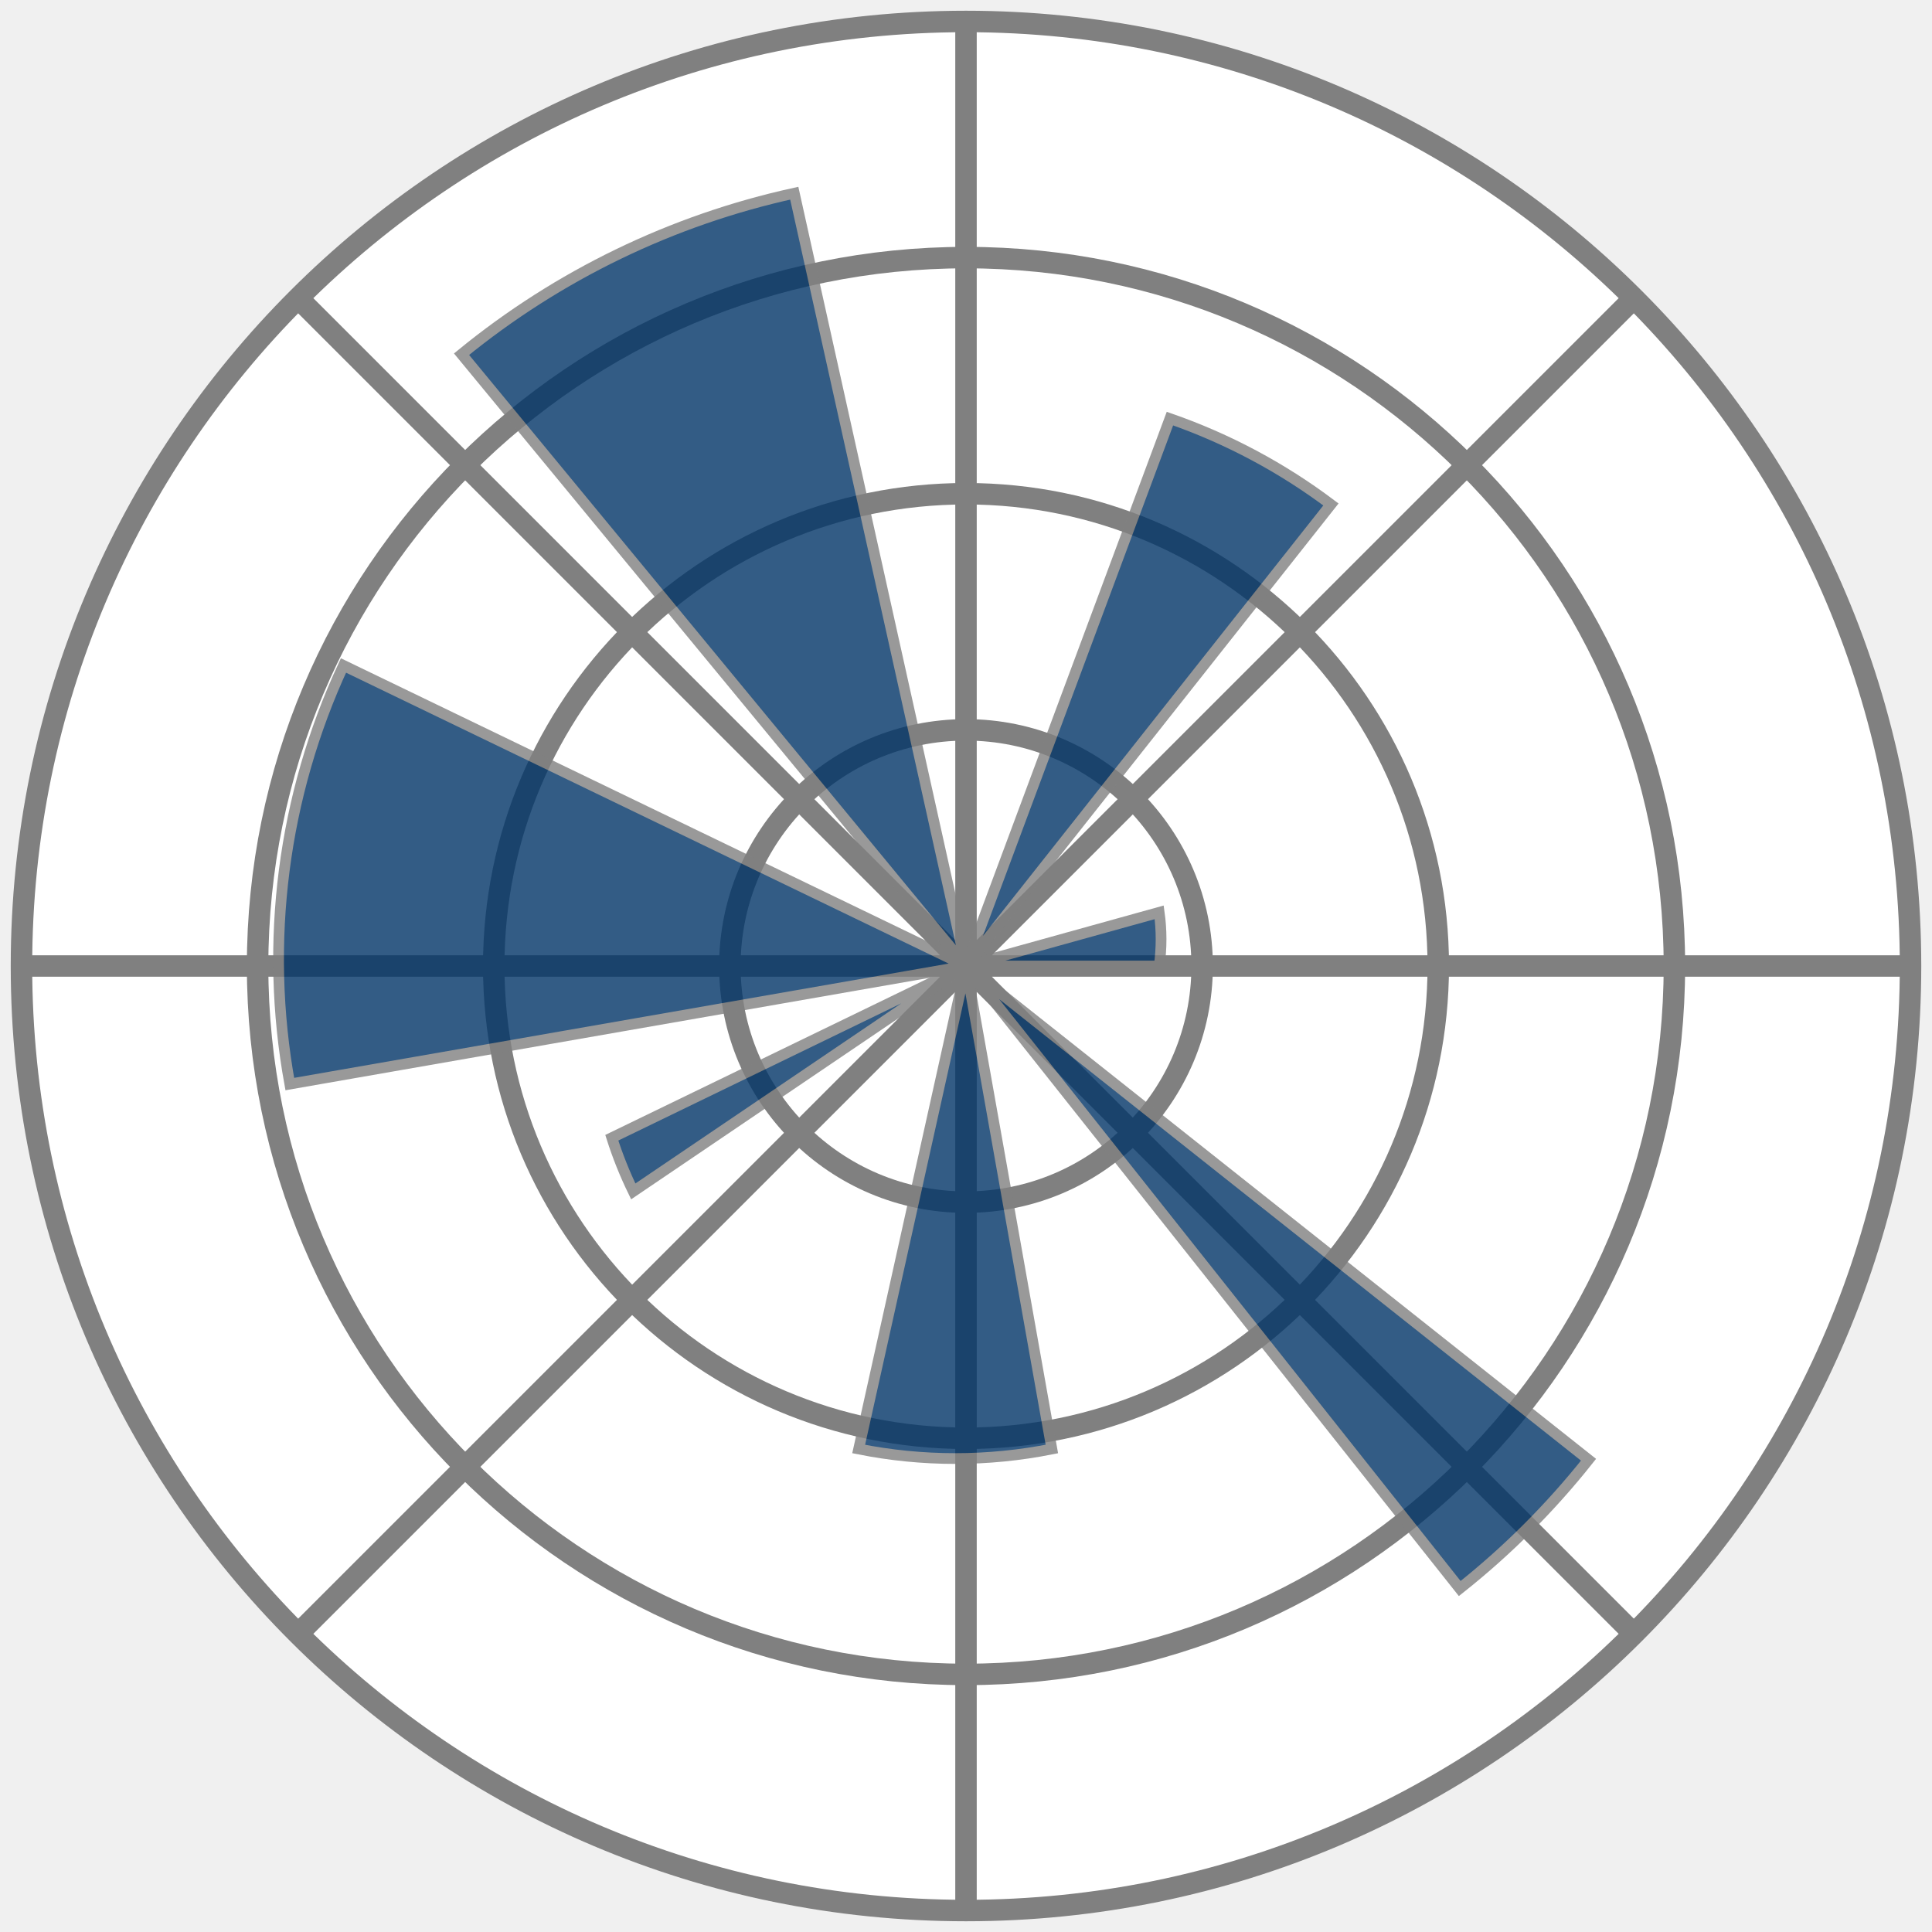
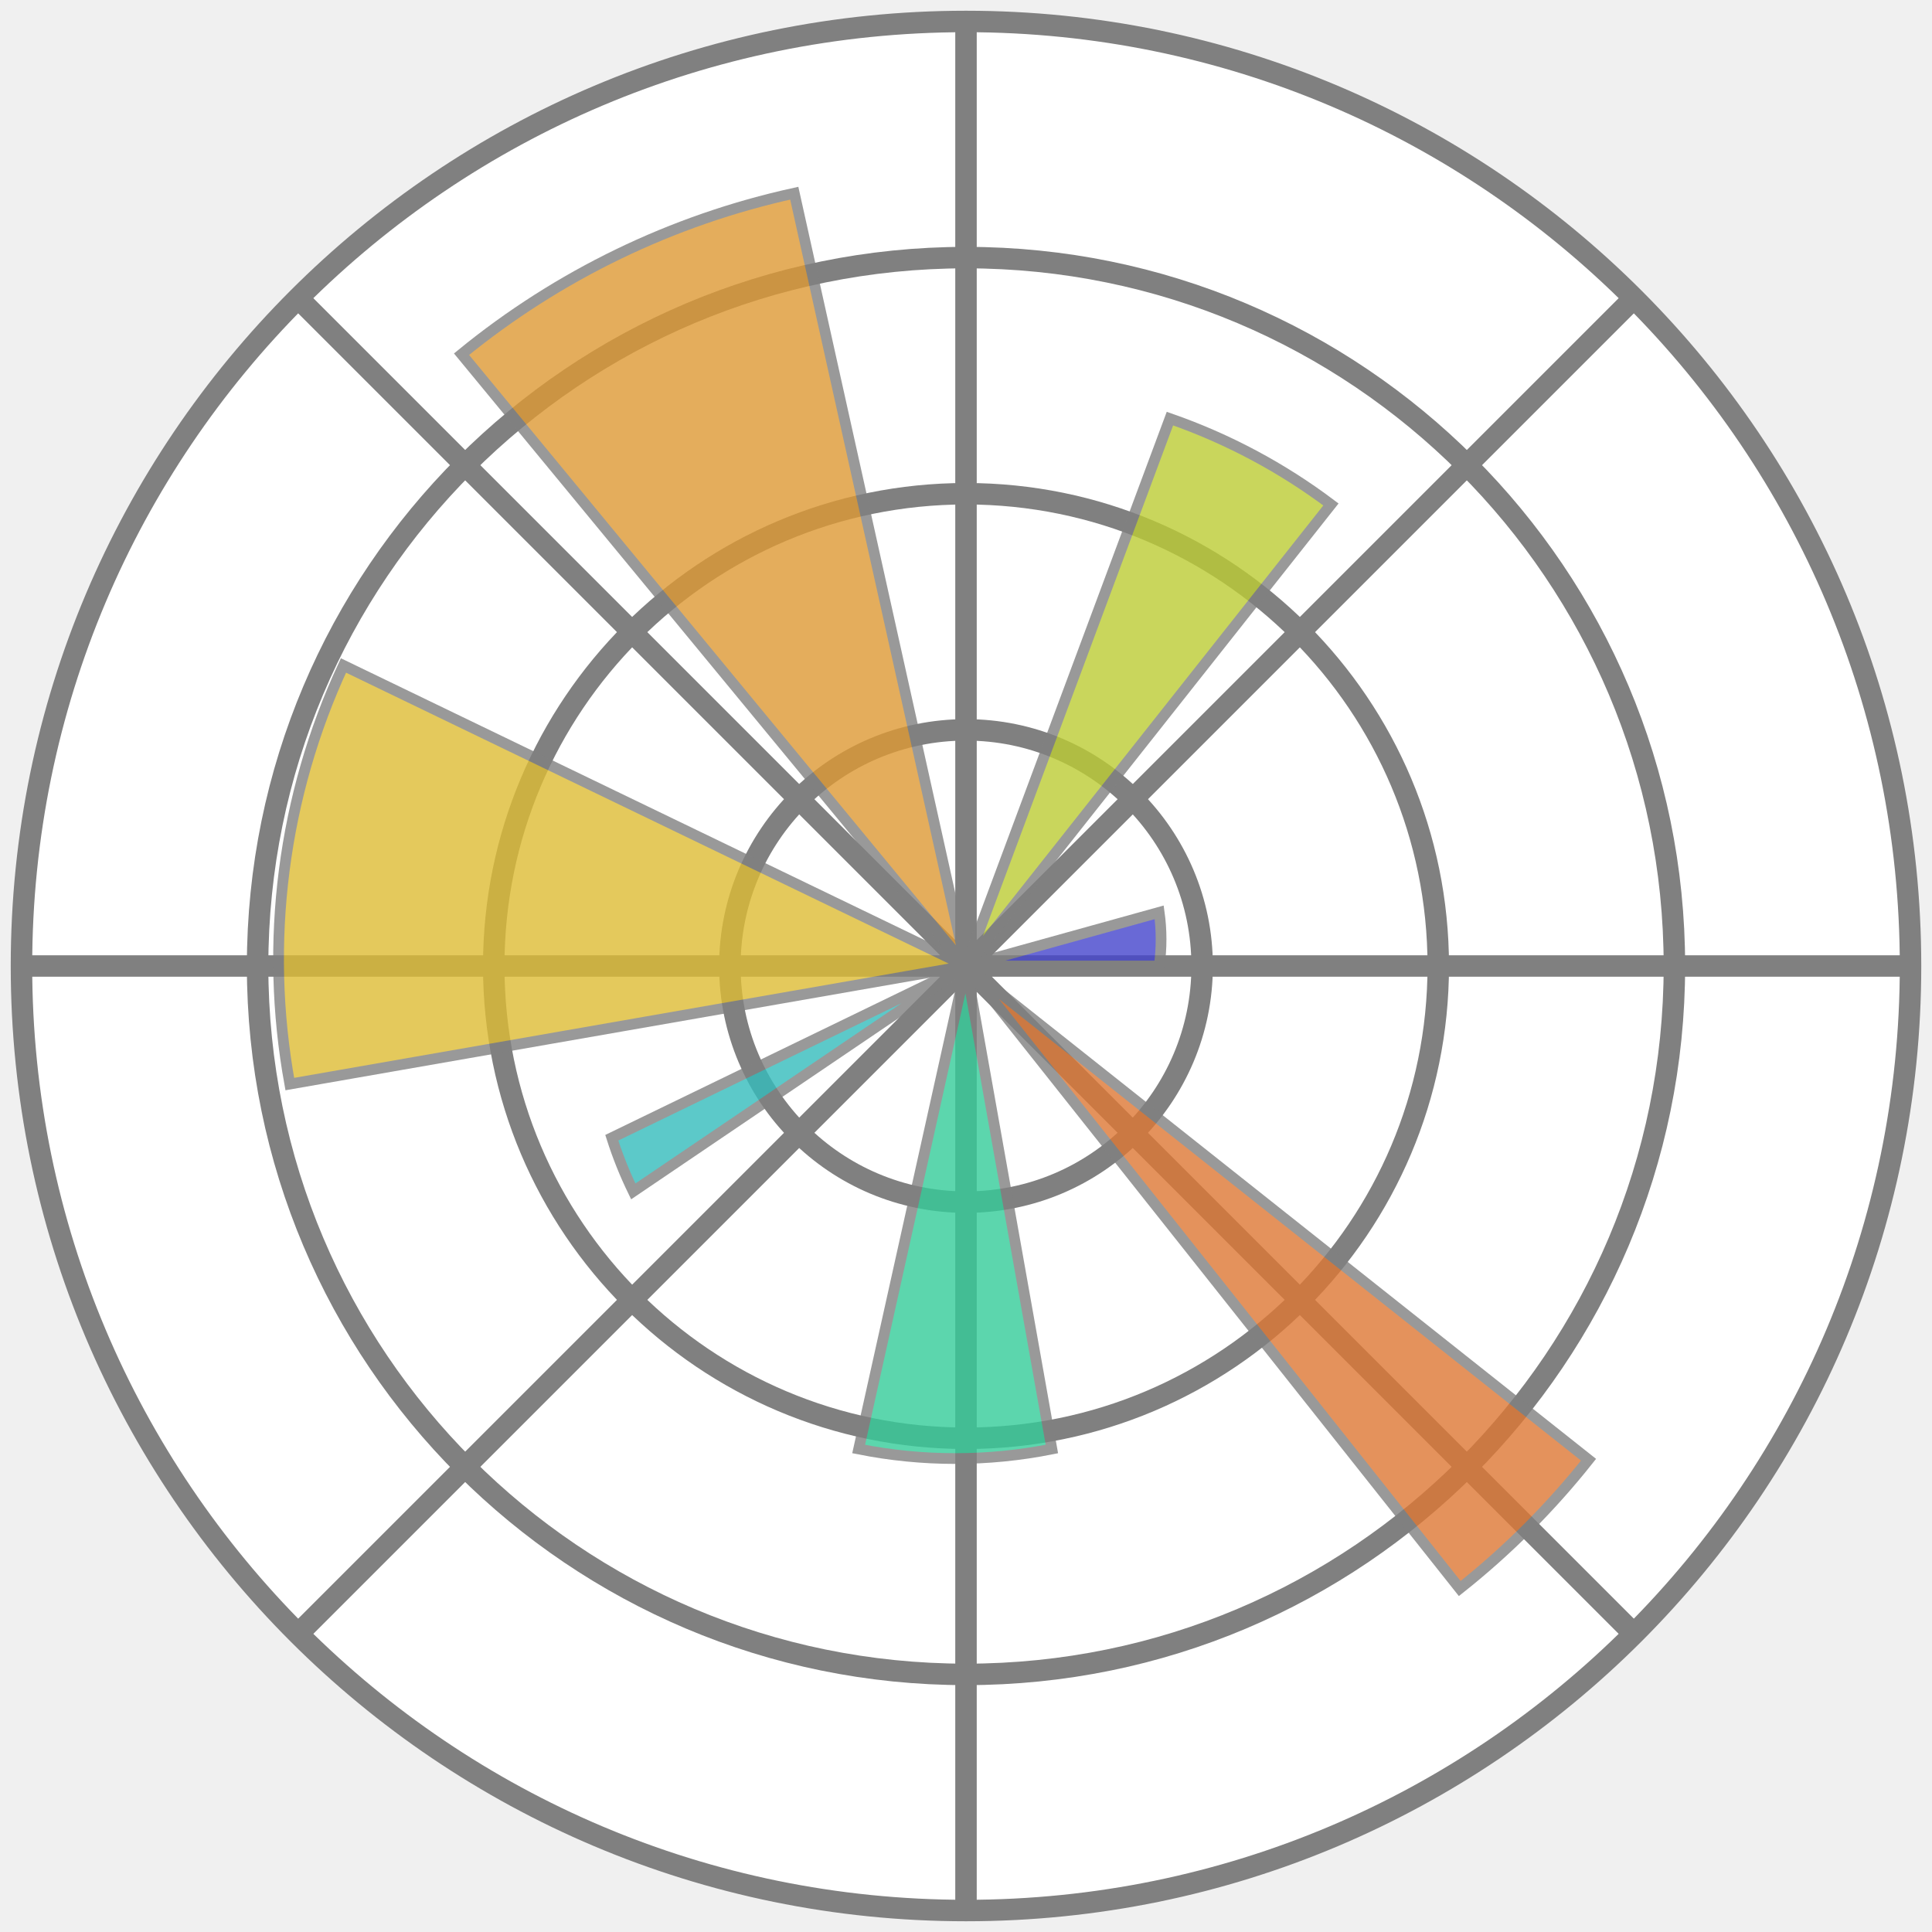
<svg xmlns="http://www.w3.org/2000/svg" width="180" height="180" stroke="gray">
  <g stroke-width="2" fill="#FFF">
    <circle cx="90" cy="90" r="88" />
    <circle cx="90" cy="90" r="66" />
    <circle cx="90" cy="90" r="44" />
    <circle cx="90" cy="90" r="22" />
    <path d="m90,2v176m62-26-124-124m124,0-124,124m150-62H2" />
  </g>
  <g opacity=".8">
-     <path fill="#003366" d="m90,90h18a18,18 0 0,0 0-5z" />
-     <path fill="#003366" d="m90,90 34-43a55,55 0 0,0-15-8z" />
-     <path fill="#003366" d="m90,90-16-72a74,74 0 0,0-31,15z" />
-     <path fill="#003366" d="m90,90-58-28a65,65 0 0,0-5,39z" />
-     <path fill="#003366" d="m90,90-33,16a37,37 0 0,0 2,5z" />
-     <path fill="#003366" d="m90,90-10,45a46,46 0 0,0 18,0z" />
-     <path fill="#003366" d="m90,90 46,58a74,74 0 0,0 12-12z" />
+     <path fill="#44C" d="m90,90h18a18,18 0 0,0 0-5z" />
+     <path fill="#BC3" d="m90,90 34-43a55,55 0 0,0-15-8z" />
+     <path fill="#D93" d="m90,90-16-72a74,74 0 0,0-31,15z" />
+     <path fill="#DB3" d="m90,90-58-28a65,65 0 0,0-5,39z" />
+     <path fill="#3BB" d="m90,90-33,16a37,37 0 0,0 2,5z" />
+     <path fill="#3C9" d="m90,90-10,45a46,46 0 0,0 18,0z" />
+     <path fill="#D73" d="m90,90 46,58a74,74 0 0,0 12-12z" />
  </g>
</svg>
